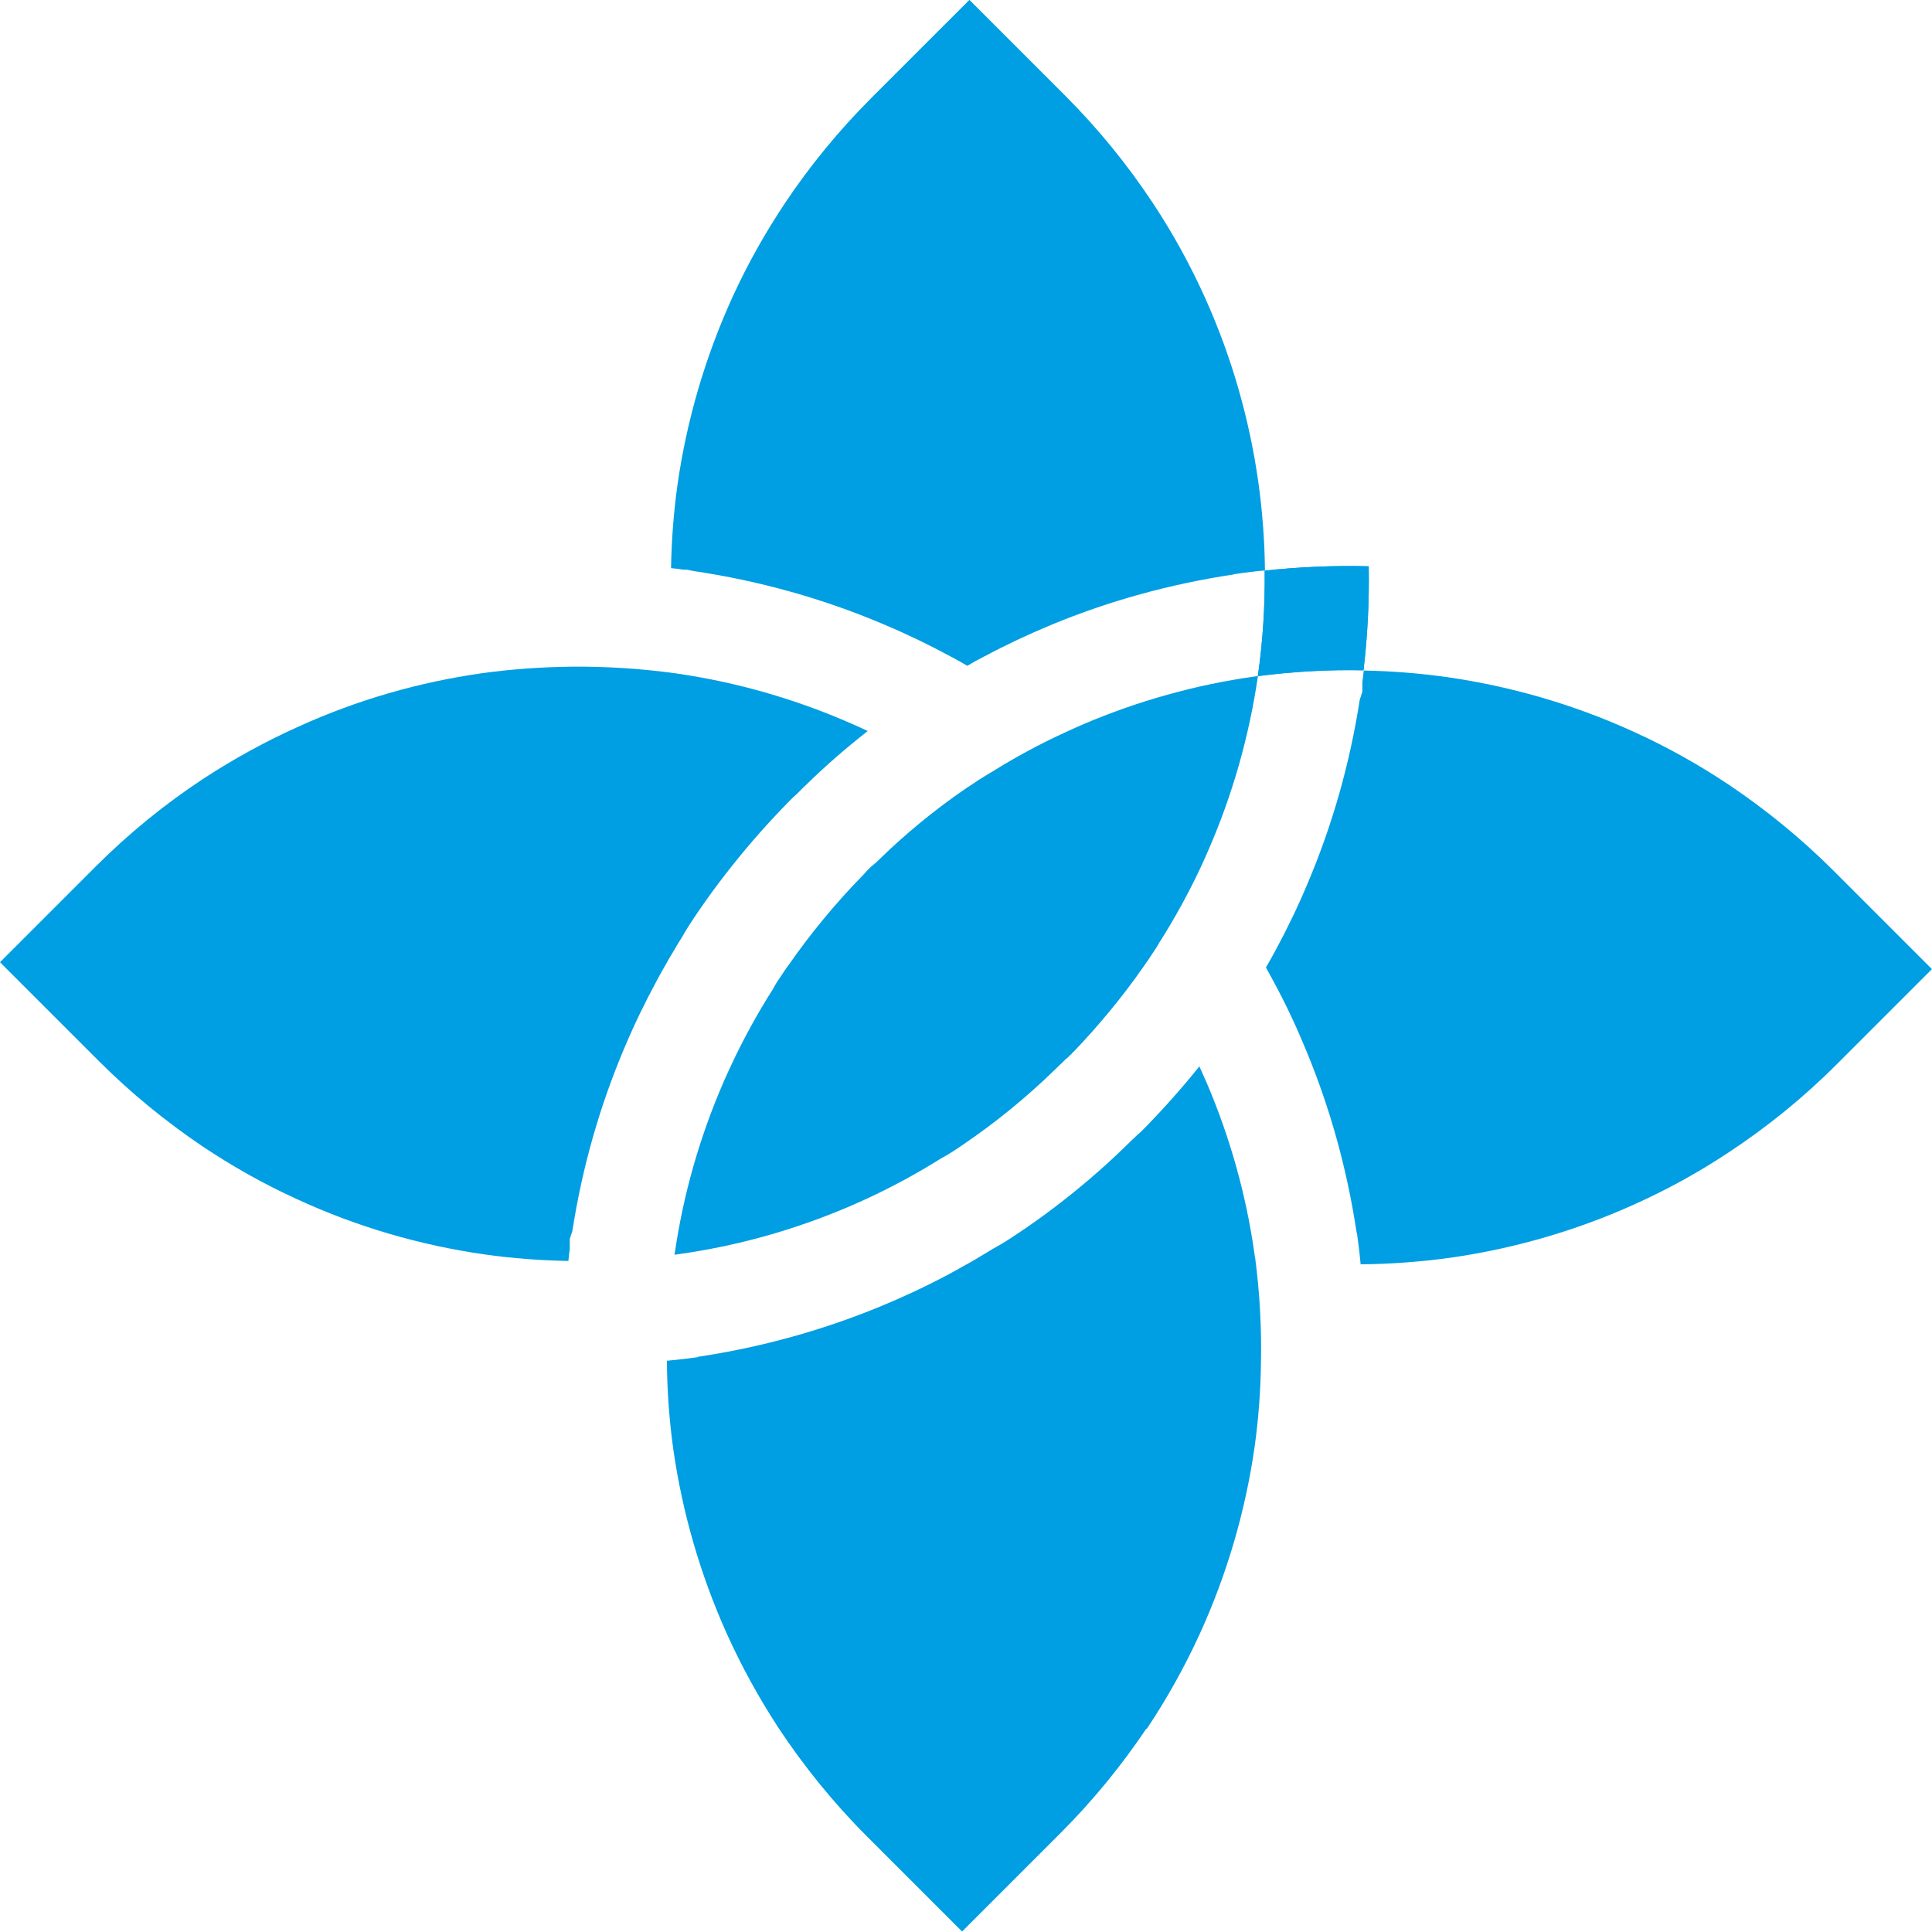
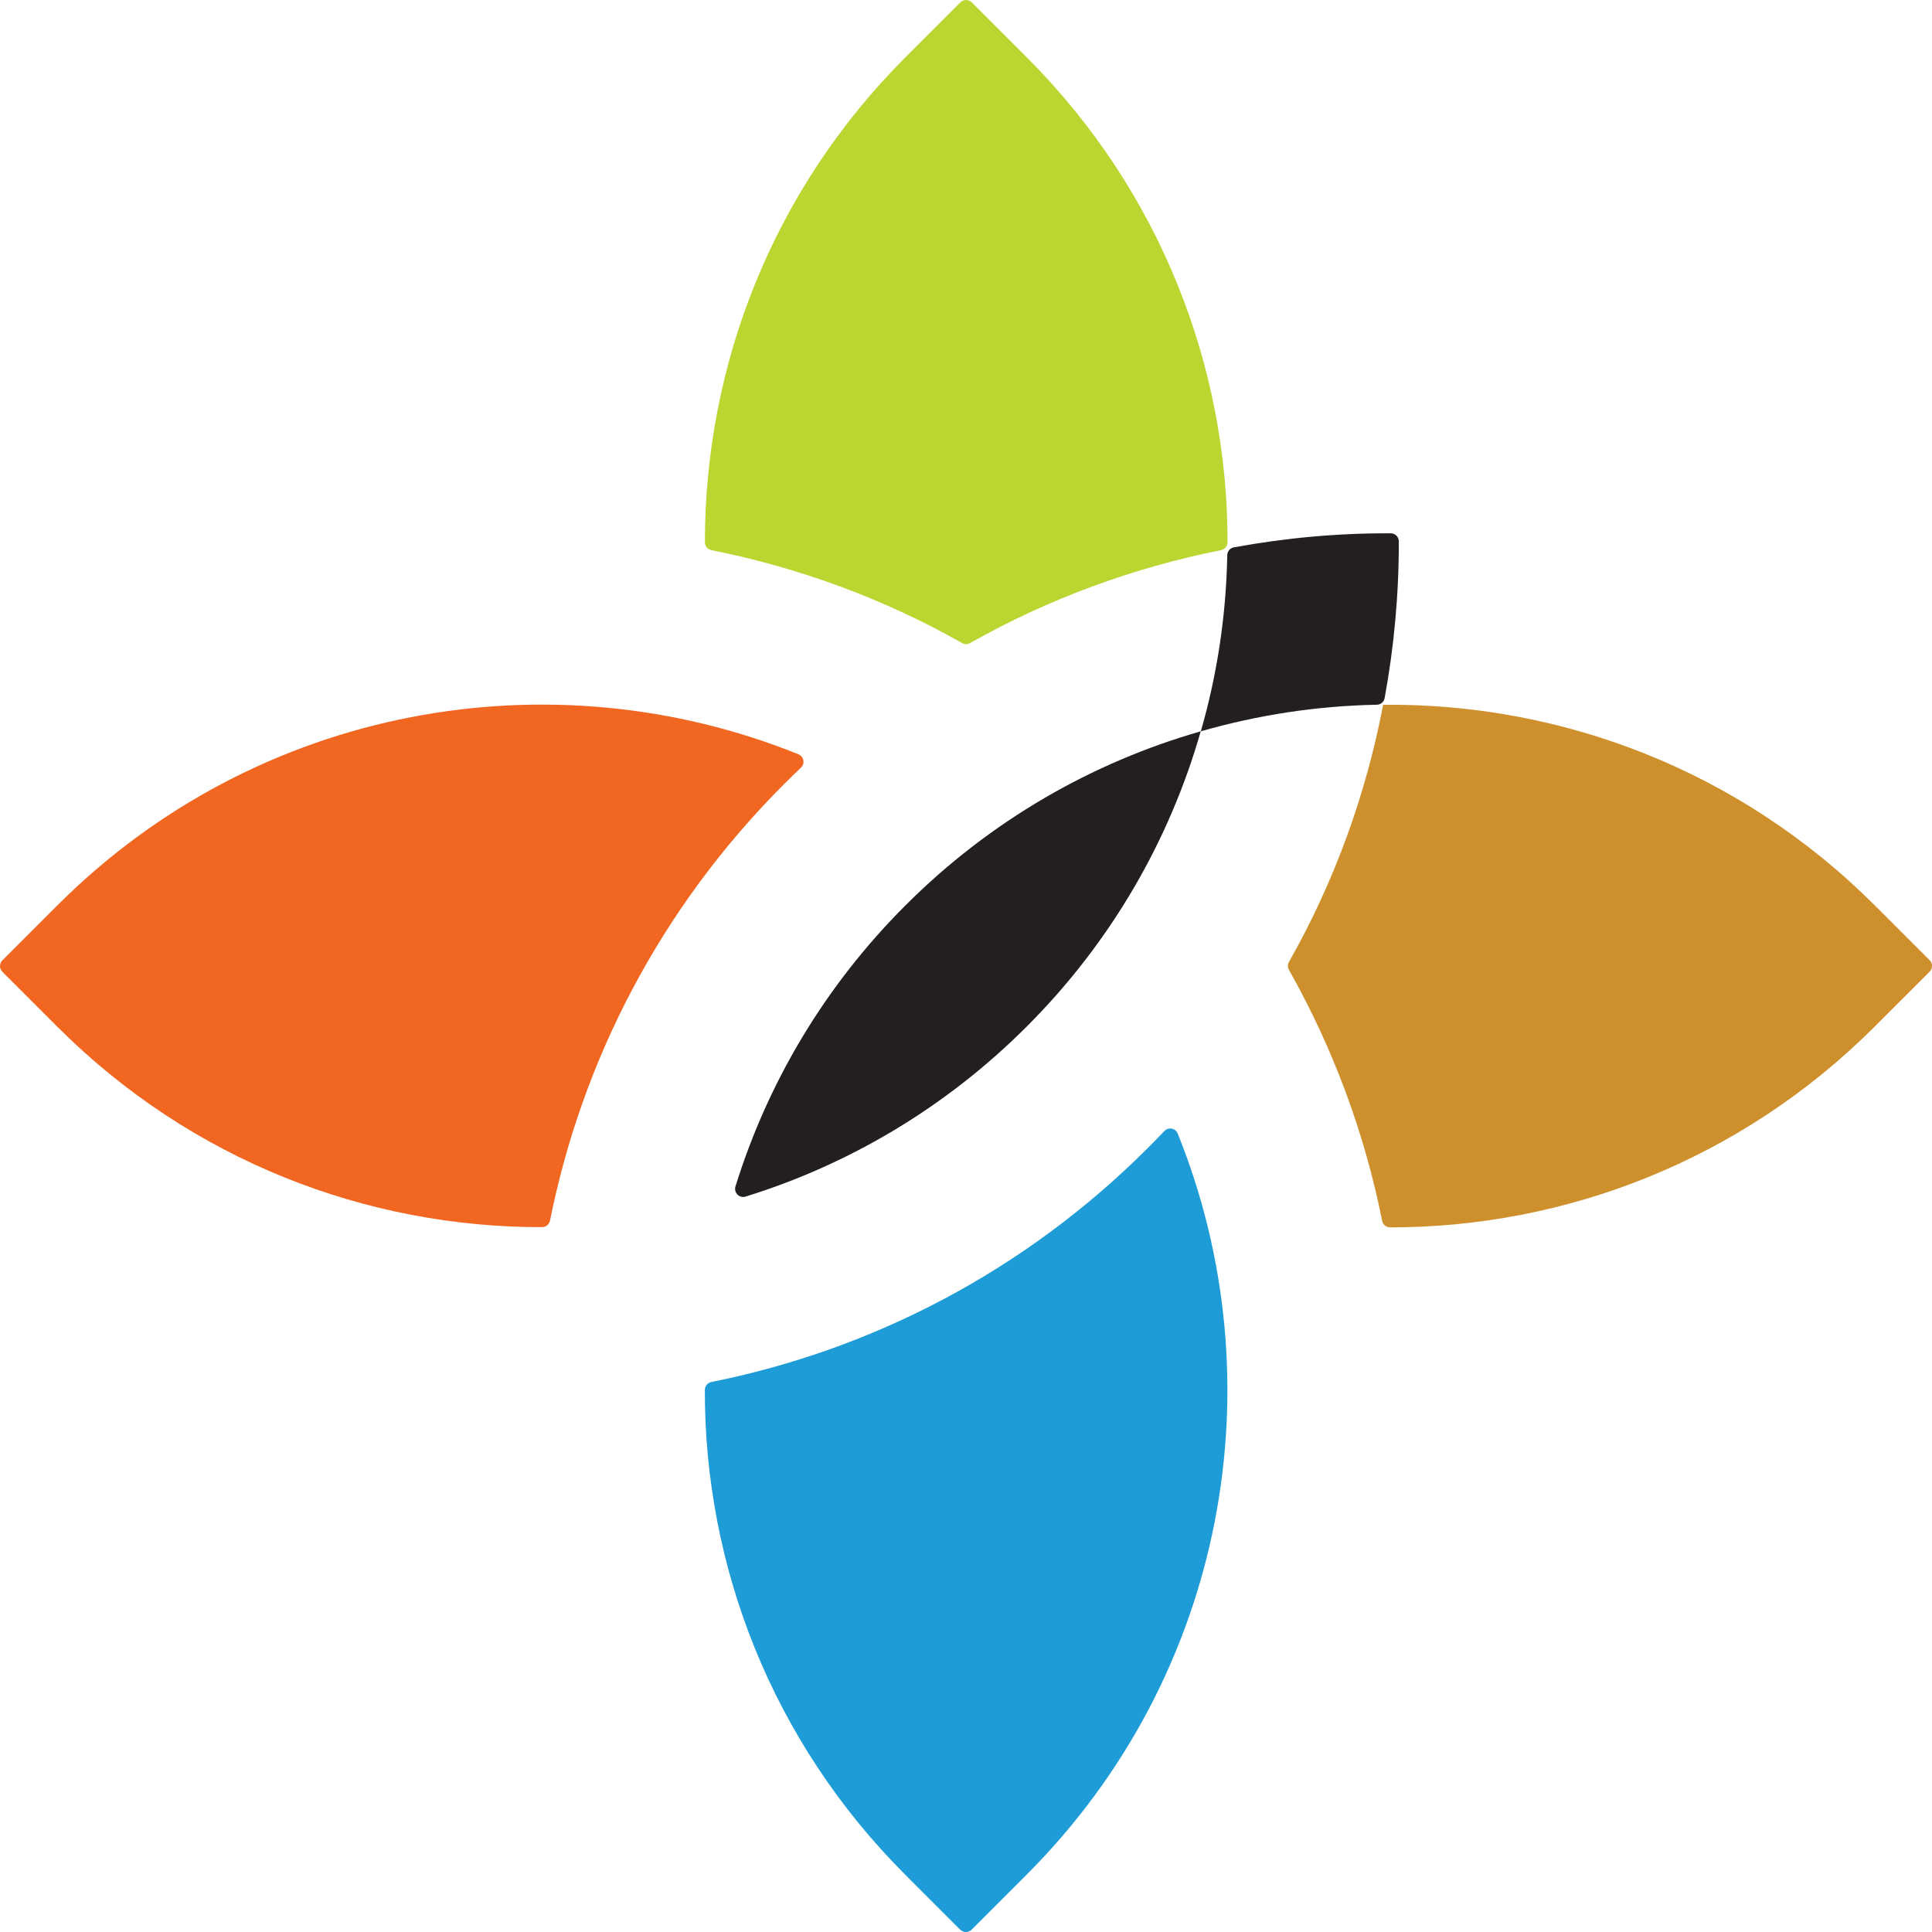
- <svg xmlns="http://www.w3.org/2000/svg" id="Layer_2" data-name="Layer 2" viewBox="0 0 155.27 155.23">
+ <svg xmlns="http://www.w3.org/2000/svg" id="Layer_2" data-name="Layer 2" viewBox="0 0 720.95 720.95">
  <defs>
    <style>
      .cls-1 {
-         fill: #009ee2;
+         fill: #1d9cd7;
+       }
+ 
+       .cls-1, .cls-2, .cls-3, .cls-4, .cls-5 {
        stroke-width: 0px;
+       }
+ 
+       .cls-2 {
+         fill: #f16722;
+       }
+ 
+       .cls-3 {
+         fill: #231f20;
+       }
+ 
+       .cls-4 {
+         fill: #bbd531;
+       }
+ 
+       .cls-5 {
+         fill: #cd902d;
      }
    </style>
  </defs>
  <g id="Layer_1-2" data-name="Layer 1">
-     <g>
-       <path class="cls-1" d="m109.59,53.87c-2.83-.06-5.67.1-8.5.47,0-.03.02-.05.01-.08.4-2.79.57-5.59.54-8.4,2.78-.3,5.59-.42,8.36-.35.05,2.79-.09,5.59-.42,8.37Z" />
-       <path class="cls-1" d="m69.38,70.3c.31-.31.65-.65,1.02-.98-.33.33-.66.66-1.02.98Z" />
-       <path class="cls-1" d="m86.12,84.69l-.18.18c-.18.15-.35.33-.52.5.23-.24.46-.46.7-.67Z" />
-       <path class="cls-1" d="m86.12,84.69l-.18.18c-.18.15-.35.33-.52.5.23-.24.46-.46.7-.67Z" />
-       <path class="cls-1" d="m69.38,70.3c.31-.31.65-.65,1.02-.98-.33.33-.66.66-1.02.98Z" />
-       <path class="cls-1" d="m86.12,84.69l-.18.18c-.18.15-.35.33-.52.5.23-.24.46-.46.7-.67Z" />
-       <path class="cls-1" d="m109.59,53.87c-2.83-.06-5.67.1-8.5.47,0-.03.02-.05.01-.08.4-2.79.57-5.59.54-8.4,2.78-.3,5.59-.42,8.36-.35.05,2.79-.09,5.59-.42,8.37Z" />
-       <path class="cls-1" d="m86.27,84.53l-.09.09s-.04.03-.06.06c-.24.21-.47.43-.7.67-.18.16-.35.33-.52.5-2.43,2.38-4.95,4.4-7.3,6l-.02.02c-.19.12-.35.25-.55.37-.45.31-.93.61-1.42.87-1.94,1.22-3.95,2.3-6,3.25-.47.22-.95.42-1.42.63-4.39,1.87-8.97,3.15-13.63,3.8-.13.02-.24.03-.35.06.68-4.77,2.01-9.46,3.97-13.96.21-.47.42-.94.64-1.4.96-2.05,2.06-4.05,3.3-6,.19-.37.41-.71.64-1.03.2-.31.4-.62.64-.93h0c1.63-2.34,3.64-4.84,6-7.24.35-.31.69-.64,1.02-.98h0s.01-.04.04-.04l.07-.07c2.12-2.08,4.52-4.08,7.16-5.88.21-.12.37-.25.58-.38.46-.32.92-.59,1.38-.87h.01c1.94-1.22,3.95-2.3,6.01-3.24.47-.22.94-.43,1.43-.64,4.39-1.87,8.99-3.15,13.65-3.81.12-.02.23-.02.35-.06-.7,4.79-2.02,9.5-3.98,13.99-.2.48-.42.95-.64,1.43-.96,2.04-2.05,4.03-3.28,5.97h-.01c-.18.35-.4.68-.63,1.01-.2.31-.42.64-.64.94-1.72,2.48-3.65,4.79-5.63,6.86Z" />
-       <path class="cls-1" d="m70.4,69.32c-.33.33-.66.66-1.02.98.31-.31.65-.65,1.02-.98Z" />
-       <path class="cls-1" d="m155.27,77.88l-7.67,7.67c-2.69,2.69-5.59,5.03-8.65,7.05-2.45,1.63-5.01,3.03-7.64,4.21-4.73,2.13-9.7,3.55-14.74,4.27-2.4.33-4.81.51-7.22.53-.05-.56-.11-1.1-.18-1.65l-.11-.81-.03-.08c-.76-5.06-2.11-9.95-4.04-14.61-.76-1.85-1.6-3.66-2.55-5.42-.23-.44-.47-.86-.7-1.29.26-.45.52-.9.76-1.35.95-1.76,1.82-3.56,2.59-5.4,1.99-4.69,3.39-9.62,4.19-14.76l.21-.65v-.76c.04-.31.08-.62.11-.94,2.25.04,4.49.22,6.71.53,5.18.75,10.27,2.22,15.09,4.44,2.62,1.19,5.15,2.61,7.59,4.24,2.94,1.98,5.73,4.25,8.34,6.85l7.95,7.95Z" />
-       <path class="cls-1" d="m69.38,70.3c.31-.31.65-.65,1.02-.98-.33.33-.66.66-1.02.98Z" />
-       <path class="cls-1" d="m86.12,84.69l-.18.18c-.18.15-.35.33-.52.5.23-.24.46-.46.7-.67Z" />
-       <path class="cls-1" d="m69.38,70.3c.31-.31.65-.65,1.02-.98-.33.33-.66.66-1.02.98Z" />
-       <path class="cls-1" d="m86.12,84.69l-.18.18c-.18.15-.35.33-.52.5.23-.24.46-.46.7-.67Z" />
-       <path class="cls-1" d="m69.38,70.3c.31-.31.65-.65,1.02-.98-.33.33-.66.66-1.02.98Z" />
-       <path class="cls-1" d="m86.12,84.69l-.18.18c-.18.15-.35.33-.52.5.23-.24.46-.46.7-.67Z" />
-       <path class="cls-1" d="m101.64,45.85c-.55.04-1.1.11-1.64.18l-.78.11-.08.03c-5.07.76-9.98,2.11-14.66,4.05-1.83.76-3.64,1.61-5.4,2.55-.46.23-.91.48-1.34.74-.43-.26-.87-.5-1.32-.74-1.76-.95-3.56-1.82-5.39-2.59-4.87-2.07-9.99-3.5-15.3-4.29l-.55-.11h-.3c-.31-.06-.63-.09-.95-.12.04-2.26.21-4.49.52-6.71.74-5.17,2.22-10.25,4.43-15.1,1.2-2.62,2.62-5.15,4.25-7.59,1.97-2.94,4.25-5.73,6.85-8.34l7.93-7.93,7.67,7.67c2.69,2.69,5.04,5.59,7.06,8.64,1.63,2.46,3.03,5.02,4.21,7.64,2.13,4.73,3.55,9.69,4.27,14.74.33,2.37.52,4.76.54,7.16Z" />
-       <path class="cls-1" d="m45.69,101.34c-2.26-.04-4.5-.21-6.72-.52-5.18-.74-10.27-2.21-15.11-4.45-2.62-1.19-5.16-2.62-7.6-4.25-2.91-1.97-5.71-4.24-8.31-6.84l-7.95-7.95,7.67-7.67c2.7-2.7,5.62-5.07,8.68-7.08,2.46-1.61,5.02-3.01,7.65-4.19,4.71-2.14,9.65-3.56,14.7-4.28,2.38-.33,4.79-.5,7.19-.53,2.8-.03,5.59.15,8.37.53.04,0,.09.02.13.02,4.78.69,9.48,2.03,13.98,4,.47.2.92.41,1.37.62-1.74,1.36-3.41,2.81-4.99,4.36-.12.11-.23.21-.34.33-.2.2-.4.41-.61.59-.06.05-.13.11-.19.18l-.2.2c-1.6,1.63-3.12,3.34-4.55,5.14-.79.99-1.55,2-2.27,3.03-.37.52-.67.97-.85,1.24-.23.35-.56.84-.9,1.45-.25.39-.49.78-.72,1.19-.21.34-.42.69-.61,1.05-.25.42-.49.85-.72,1.29-.96,1.77-1.83,3.57-2.61,5.42-1.99,4.7-3.39,9.62-4.18,14.71l-.21.64v.81c-.04.31-.08.62-.11.94Z" />
-       <path class="cls-1" d="m69.38,70.3c.31-.31.65-.65,1.02-.98-.33.33-.66.66-1.02.98Z" />
-       <path class="cls-1" d="m86.12,84.69l-.18.18c-.18.15-.35.33-.52.5.23-.24.46-.46.7-.67Z" />
-       <path class="cls-1" d="m92.16,138.95c1.63-2.44,3.04-4.98,4.24-7.59,2.21-4.83,3.69-9.91,4.43-15.08.31-2.22.48-4.47.51-6.73.06-2.82-.1-5.67-.47-8.49-.04-.11-.04-.23-.06-.35-.66-4.67-1.94-9.25-3.81-13.64-.2-.45-.4-.91-.61-1.37-1.35,1.69-2.81,3.33-4.36,4.92l-.32.32-.2.18s-.08.07-.13.11l-.22.22c-.11.09-.2.19-.3.28l-.06.06c-1.68,1.66-3.45,3.21-5.3,4.66-1.03.81-2.1,1.59-3.18,2.33l-.2.13c-.18.13-.33.23-.49.33-.59.41-1.21.78-1.82,1.12-.43.26-.86.52-1.3.78-.33.2-.68.4-1.02.58-.43.25-.87.49-1.3.72-1.78.95-3.61,1.8-5.47,2.57-4.67,1.92-9.55,3.27-14.61,4.03l-.08.04-.78.1c-.55.07-1.1.13-1.65.18.01,2.4.19,4.8.52,7.18.73,5.04,2.15,9.98,4.27,14.71,1.18,2.62,2.58,5.18,4.19,7.64,2.02,3.05,4.38,5.98,7.07,8.67l7.67,7.67,7.93-7.93c2.61-2.61,4.89-5.42,6.87-8.36Zm-14.73-19.27s0-.01,0-.02c0,.01.01.03.01.04l-.02-.02Z" />
-     </g>
+     <path class="cls-4" d="m265.47,205.29c-1.4-.28-2.43-1.5-2.43-2.93-.03-65.49,24.88-131.03,74.84-180.99L358.38.88c1.17-1.17,3.07-1.17,4.25,0l20.49,20.49c49.96,49.96,75.02,115.55,74.95,180.99,0,1.43-1.03,2.65-2.43,2.93-32.46,6.47-64.08,17.99-93.66,34.68-.91.52-2.03.52-2.94,0-29.48-16.69-61.1-28.2-93.56-34.68Z" />
+     <path class="cls-3" d="m513.79,262.98c-22.15.41-44.27,3.77-65.69,9.92,6.2-21.46,9.46-43.59,9.87-65.74.03-1.43,1.04-2.65,2.45-2.91,19.33-3.55,38.94-5.33,58.57-5.24,1.65,0,2.99,1.35,2.99,3,.05,19.58-1.74,39.2-5.29,58.52-.26,1.41-1.48,2.42-2.91,2.45Z" />
+     <path class="cls-2" d="m202.31,457.91c1.43,0,2.65-1.02,2.93-2.42,11.95-59.66,41.09-116.64,87.37-162.92,2.07-2.07,4.16-4.12,6.29-6.13,1.59-1.51,1.08-4.15-.96-4.97-92.21-37.22-201.76-18.39-276.53,56.38L.88,358.38c-1.17,1.17-1.17,3.07,0,4.25l20.49,20.49c50.01,50.01,115.46,74.93,180.95,74.8Z" />
+     <path class="cls-1" d="m263.04,518.64c0-1.43,1.02-2.65,2.42-2.93,59.66-11.95,116.64-41.09,162.92-87.37,2.07-2.07,4.12-4.16,6.13-6.29,1.51-1.59,4.15-1.08,4.97.96,37.22,92.21,18.39,201.76-56.38,276.53l-20.54,20.54c-1.17,1.17-3.07,1.17-4.25,0l-20.49-20.49c-50.01-50.01-74.93-115.46-74.8-180.95Z" />
+     <path class="cls-3" d="m337.87,337.86c-30.38,30.38-51.52,66.51-63.42,104.88-.72,2.32,1.46,4.5,3.78,3.78,38.37-11.9,74.49-33.04,104.88-63.42h0c31.78-31.78,53.4-69.85,64.96-110.2-40.35,11.56-78.42,33.18-110.19,64.96h0Z" />
+     <path class="cls-5" d="m699.59,337.85c-50.6-50.6-117.13-75.52-183.45-74.85h0c-6.38,33.31-18.05,65.77-35.15,95.98-.52.91-.52,2.03,0,2.94,16.65,29.53,28.3,61.2,34.78,93.66.28,1.4,1.5,2.43,2.93,2.43,65.49.03,130.93-24.99,180.89-74.95l20.49-20.49c1.17-1.17,1.17-3.07,0-4.25l-20.48-20.47Z" />
  </g>
</svg>
